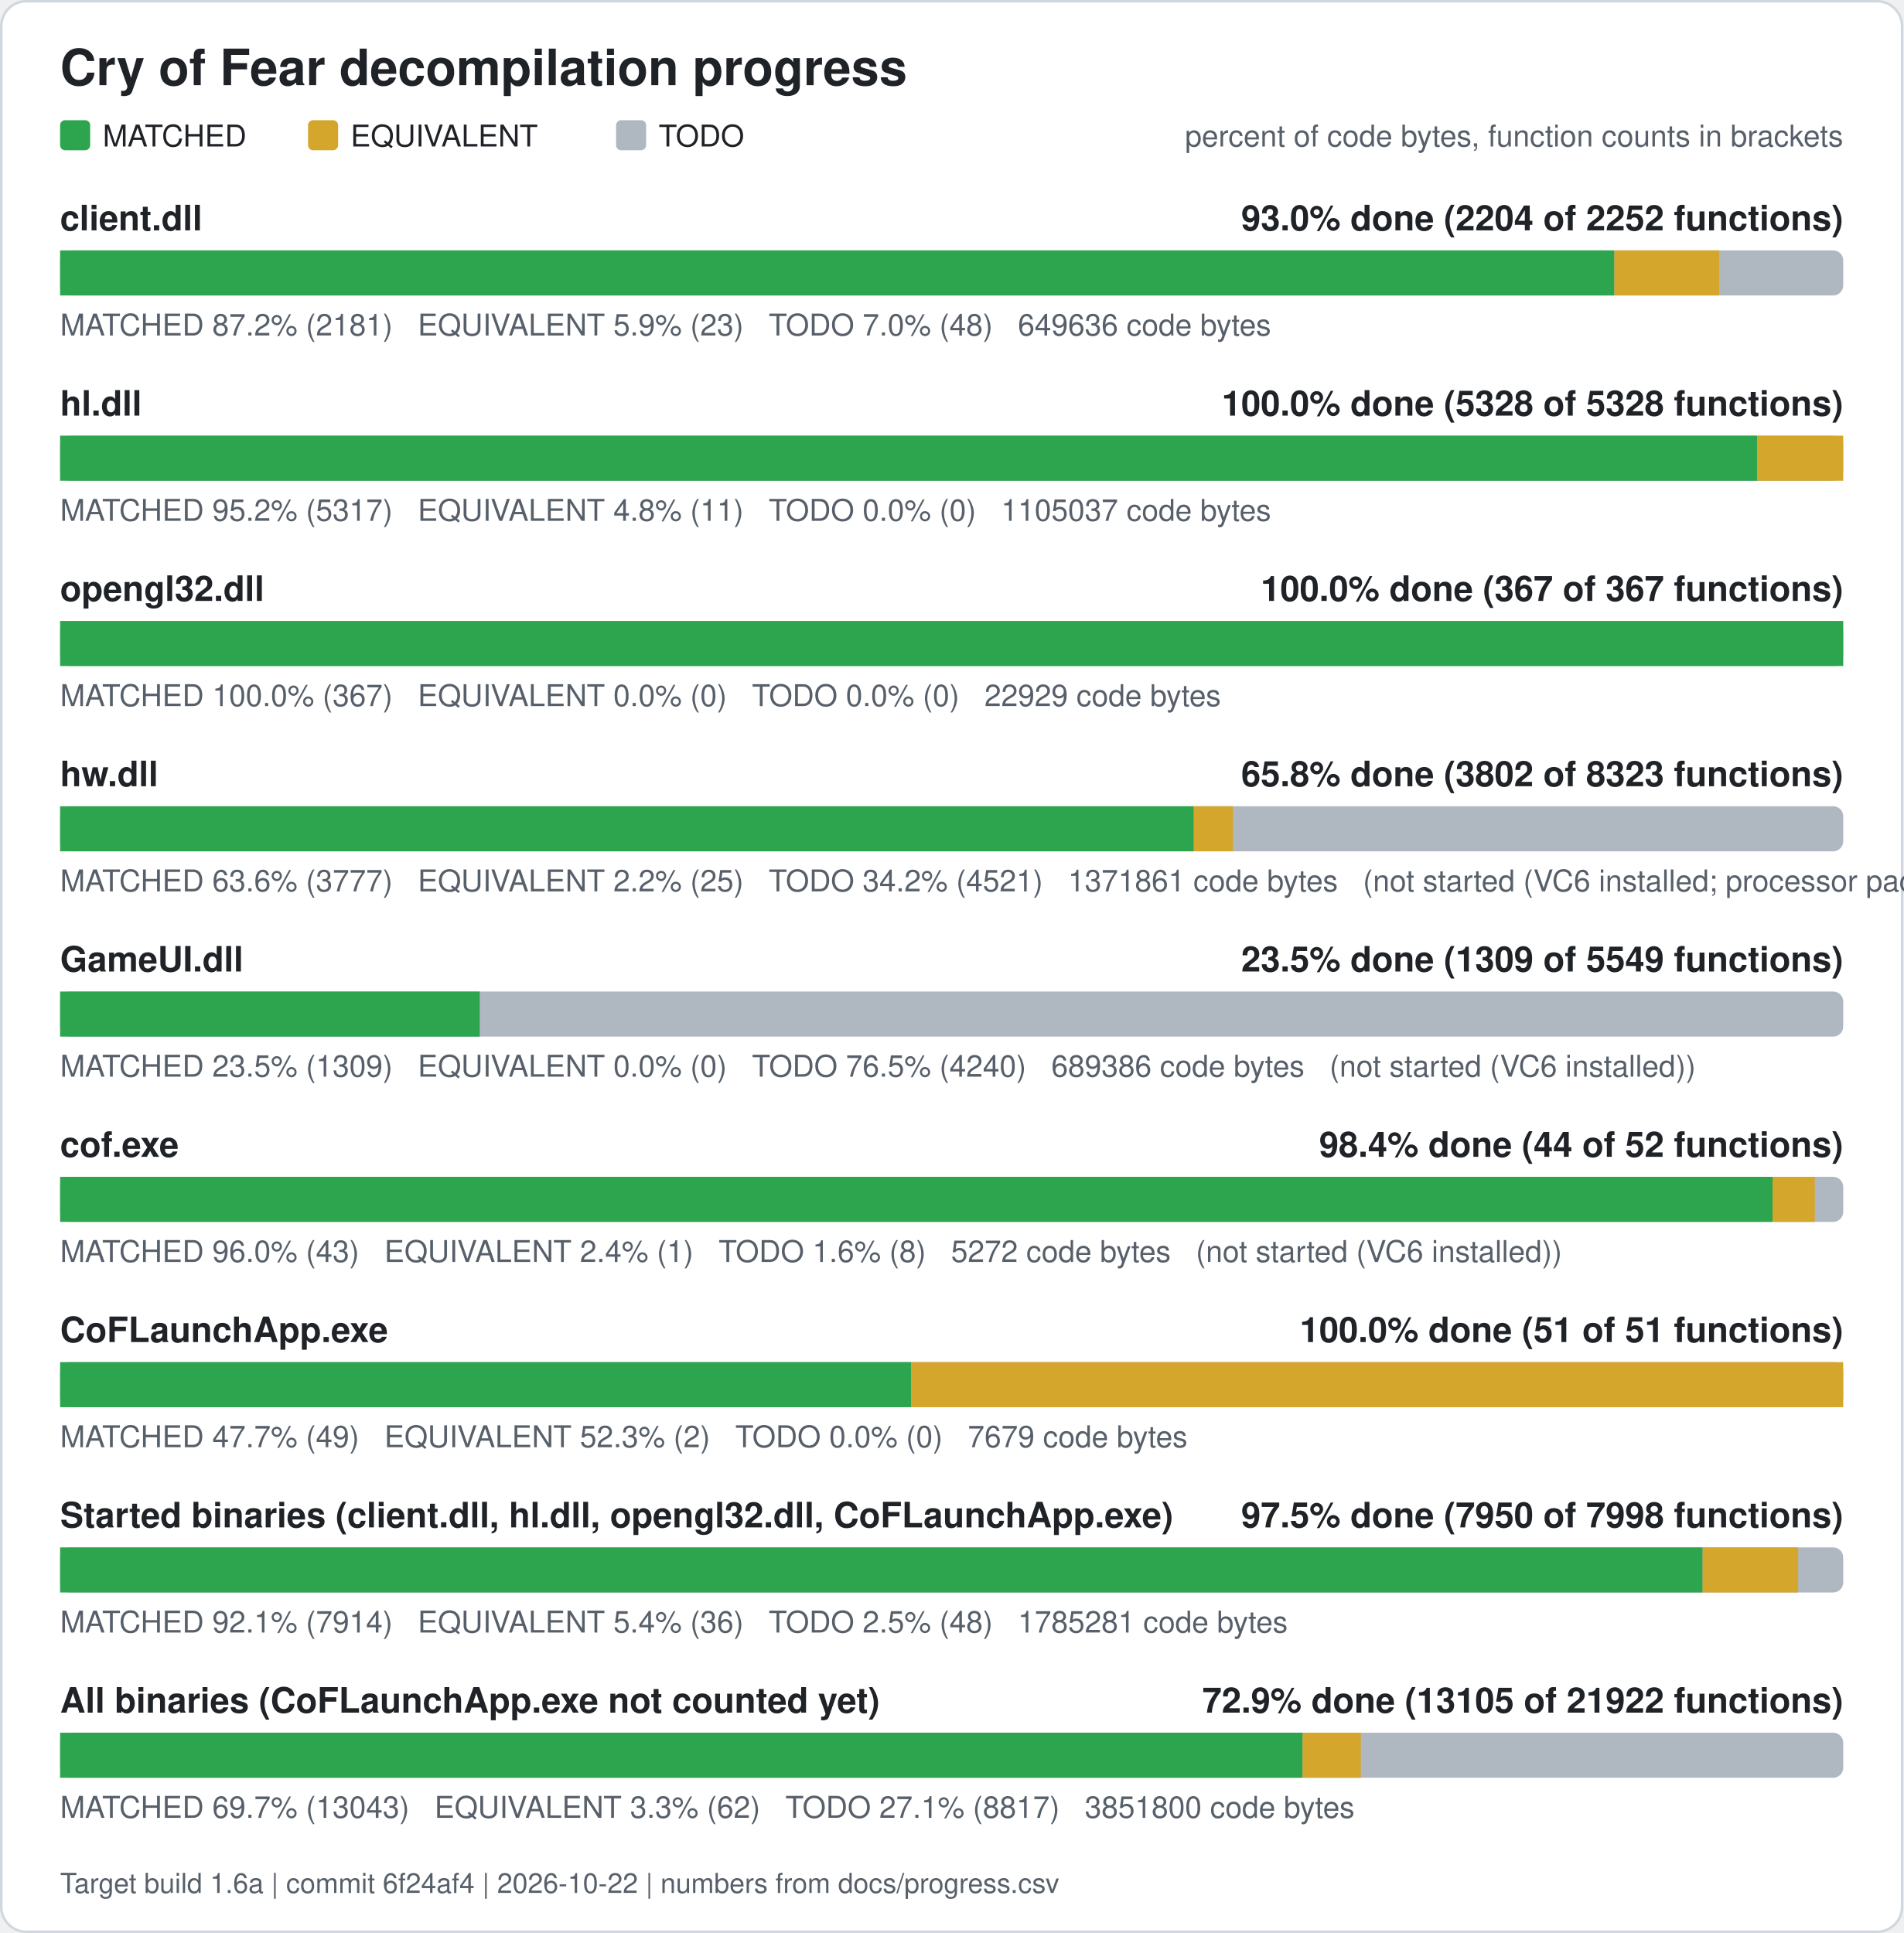
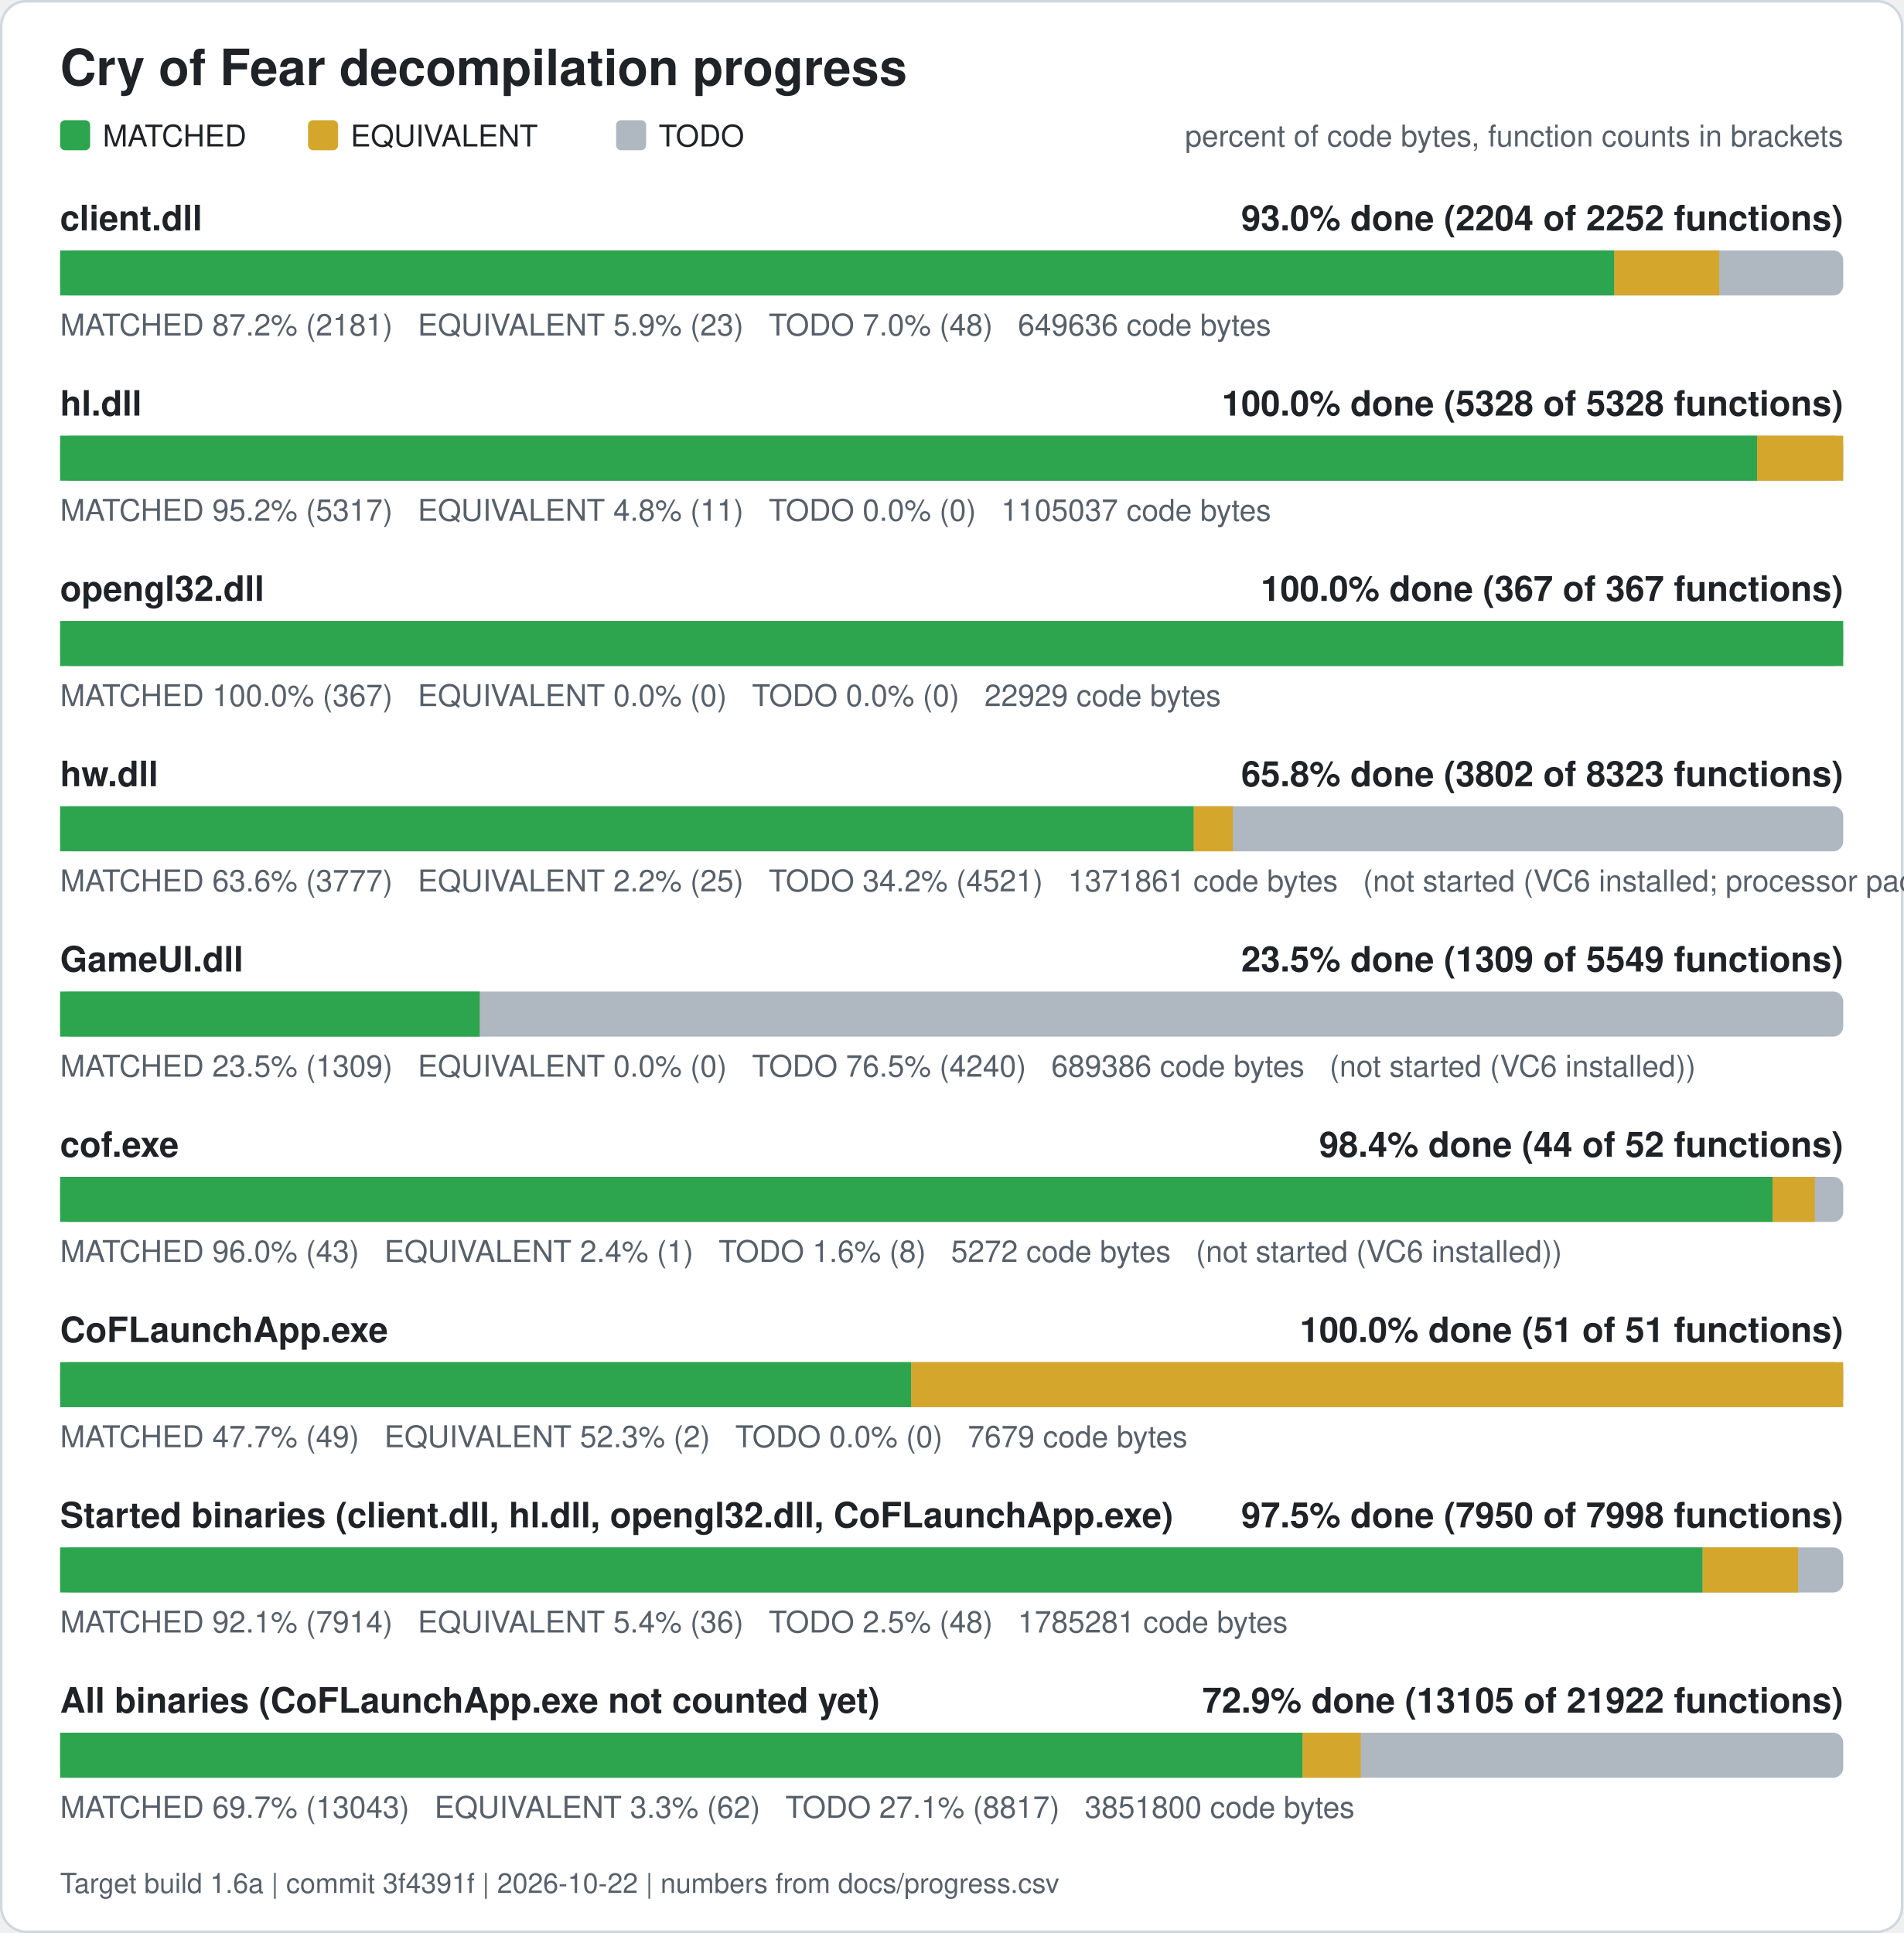
<svg xmlns="http://www.w3.org/2000/svg" width="760" height="772" viewBox="0 0 760 772" role="img" aria-label="Cry of Fear decompilation progress">
  <rect x="0.5" y="0.5" width="759" height="771" rx="10" fill="#ffffff" stroke="#d0d7de" />
  <text x="24" y="34" font-family="Segoe UI, Helvetica, Arial, sans-serif" font-size="20" font-weight="600" fill="#1f2328">Cry of Fear decompilation progress</text>
  <rect x="24" y="48" width="12" height="12" rx="2" fill="#2da44e" />
  <text x="41" y="58.5" font-family="Segoe UI, Helvetica, Arial, sans-serif" font-size="12" fill="#1f2328">MATCHED</text>
  <rect x="123" y="48" width="12" height="12" rx="2" fill="#d4a72c" />
  <text x="140" y="58.5" font-family="Segoe UI, Helvetica, Arial, sans-serif" font-size="12" fill="#1f2328">EQUIVALENT</text>
  <rect x="246" y="48" width="12" height="12" rx="2" fill="#afb8c1" />
  <text x="263" y="58.5" font-family="Segoe UI, Helvetica, Arial, sans-serif" font-size="12" fill="#1f2328">TODO</text>
  <text x="736" y="58.5" font-family="Segoe UI, Helvetica, Arial, sans-serif" font-size="12" fill="#57606a" text-anchor="end">percent of code bytes, function counts in brackets</text>
  <text x="24" y="92" font-family="Segoe UI, Helvetica, Arial, sans-serif" font-size="14" font-weight="600" fill="#1f2328">client.dll</text>
  <text x="736" y="92" font-family="Segoe UI, Helvetica, Arial, sans-serif" font-size="14" font-weight="600" fill="#1f2328" text-anchor="end">93.0% done (2204 of 2252 functions)</text>
  <rect x="24" y="100" width="712" height="18" rx="4" fill="#afb8c1" />
  <rect x="24.00" y="100" width="620.61" height="18" fill="#2da44e" />
  <rect x="644.61" y="100" width="41.89" height="18" fill="#d4a72c" />
  <text x="24" y="134" font-family="Segoe UI, Helvetica, Arial, sans-serif" font-size="12" fill="#57606a" xml:space="preserve">MATCHED 87.2% (2181)   EQUIVALENT 5.9% (23)   TODO 7.0% (48)   649636 code bytes</text>
  <text x="24" y="166" font-family="Segoe UI, Helvetica, Arial, sans-serif" font-size="14" font-weight="600" fill="#1f2328">hl.dll</text>
  <text x="736" y="166" font-family="Segoe UI, Helvetica, Arial, sans-serif" font-size="14" font-weight="600" fill="#1f2328" text-anchor="end">100.0% done (5328 of 5328 functions)</text>
  <rect x="24" y="174" width="712" height="18" rx="4" fill="#afb8c1" />
  <rect x="24.00" y="174" width="677.61" height="18" fill="#2da44e" />
  <rect x="701.61" y="174" width="34.39" height="18" fill="#d4a72c" />
  <text x="24" y="208" font-family="Segoe UI, Helvetica, Arial, sans-serif" font-size="12" fill="#57606a" xml:space="preserve">MATCHED 95.2% (5317)   EQUIVALENT 4.8% (11)   TODO 0.0% (0)   1105037 code bytes</text>
  <text x="24" y="240" font-family="Segoe UI, Helvetica, Arial, sans-serif" font-size="14" font-weight="600" fill="#1f2328">opengl32.dll</text>
  <text x="736" y="240" font-family="Segoe UI, Helvetica, Arial, sans-serif" font-size="14" font-weight="600" fill="#1f2328" text-anchor="end">100.0% done (367 of 367 functions)</text>
  <rect x="24" y="248" width="712" height="18" rx="4" fill="#afb8c1" />
  <rect x="24.00" y="248" width="712.00" height="18" fill="#2da44e" />
  <text x="24" y="282" font-family="Segoe UI, Helvetica, Arial, sans-serif" font-size="12" fill="#57606a" xml:space="preserve">MATCHED 100.0% (367)   EQUIVALENT 0.0% (0)   TODO 0.0% (0)   22929 code bytes</text>
  <text x="24" y="314" font-family="Segoe UI, Helvetica, Arial, sans-serif" font-size="14" font-weight="600" fill="#1f2328">hw.dll</text>
  <text x="736" y="314" font-family="Segoe UI, Helvetica, Arial, sans-serif" font-size="14" font-weight="600" fill="#1f2328" text-anchor="end">65.8% done (3802 of 8323 functions)</text>
  <rect x="24" y="322" width="712" height="18" rx="4" fill="#afb8c1" />
  <rect x="24.00" y="322" width="452.68" height="18" fill="#2da44e" />
  <rect x="476.68" y="322" width="15.62" height="18" fill="#d4a72c" />
  <text x="24" y="356" font-family="Segoe UI, Helvetica, Arial, sans-serif" font-size="12" fill="#57606a" xml:space="preserve">MATCHED 63.6% (3777)   EQUIVALENT 2.2% (25)   TODO 34.2% (4521)   1371861 code bytes   (not started (VC6 installed; processor pack and VS 2005 objects need those compilers))</text>
  <text x="24" y="388" font-family="Segoe UI, Helvetica, Arial, sans-serif" font-size="14" font-weight="600" fill="#1f2328">GameUI.dll</text>
  <text x="736" y="388" font-family="Segoe UI, Helvetica, Arial, sans-serif" font-size="14" font-weight="600" fill="#1f2328" text-anchor="end">23.5% done (1309 of 5549 functions)</text>
  <rect x="24" y="396" width="712" height="18" rx="4" fill="#afb8c1" />
  <rect x="24.00" y="396" width="167.54" height="18" fill="#2da44e" />
  <text x="24" y="430" font-family="Segoe UI, Helvetica, Arial, sans-serif" font-size="12" fill="#57606a" xml:space="preserve">MATCHED 23.5% (1309)   EQUIVALENT 0.0% (0)   TODO 76.5% (4240)   689386 code bytes   (not started (VC6 installed))</text>
  <text x="24" y="462" font-family="Segoe UI, Helvetica, Arial, sans-serif" font-size="14" font-weight="600" fill="#1f2328">cof.exe</text>
  <text x="736" y="462" font-family="Segoe UI, Helvetica, Arial, sans-serif" font-size="14" font-weight="600" fill="#1f2328" text-anchor="end">98.4% done (44 of 52 functions)</text>
  <rect x="24" y="470" width="712" height="18" rx="4" fill="#afb8c1" />
  <rect x="24.00" y="470" width="683.77" height="18" fill="#2da44e" />
  <rect x="707.77" y="470" width="16.88" height="18" fill="#d4a72c" />
  <text x="24" y="504" font-family="Segoe UI, Helvetica, Arial, sans-serif" font-size="12" fill="#57606a" xml:space="preserve">MATCHED 96.0% (43)   EQUIVALENT 2.4% (1)   TODO 1.6% (8)   5272 code bytes   (not started (VC6 installed))</text>
  <text x="24" y="536" font-family="Segoe UI, Helvetica, Arial, sans-serif" font-size="14" font-weight="600" fill="#1f2328">CoFLaunchApp.exe</text>
  <text x="736" y="536" font-family="Segoe UI, Helvetica, Arial, sans-serif" font-size="14" font-weight="600" fill="#1f2328" text-anchor="end">100.0% done (51 of 51 functions)</text>
  <rect x="24" y="544" width="712" height="18" rx="4" fill="#afb8c1" />
  <rect x="24.00" y="544" width="339.82" height="18" fill="#2da44e" />
  <rect x="363.82" y="544" width="372.18" height="18" fill="#d4a72c" />
  <text x="24" y="578" font-family="Segoe UI, Helvetica, Arial, sans-serif" font-size="12" fill="#57606a" xml:space="preserve">MATCHED 47.7% (49)   EQUIVALENT 52.3% (2)   TODO 0.0% (0)   7679 code bytes</text>
  <text x="24" y="610" font-family="Segoe UI, Helvetica, Arial, sans-serif" font-size="14" font-weight="600" fill="#1f2328">Started binaries (client.dll, hl.dll, opengl32.dll, CoFLaunchApp.exe)</text>
  <text x="736" y="610" font-family="Segoe UI, Helvetica, Arial, sans-serif" font-size="14" font-weight="600" fill="#1f2328" text-anchor="end">97.5% done (7950 of 7998 functions)</text>
  <rect x="24" y="618" width="712" height="18" rx="4" fill="#afb8c1" />
  <rect x="24.00" y="618" width="655.86" height="18" fill="#2da44e" />
  <rect x="679.86" y="618" width="38.13" height="18" fill="#d4a72c" />
  <text x="24" y="652" font-family="Segoe UI, Helvetica, Arial, sans-serif" font-size="12" fill="#57606a" xml:space="preserve">MATCHED 92.1% (7914)   EQUIVALENT 5.4% (36)   TODO 2.5% (48)   1785281 code bytes</text>
  <text x="24" y="684" font-family="Segoe UI, Helvetica, Arial, sans-serif" font-size="14" font-weight="600" fill="#1f2328">All binaries (CoFLaunchApp.exe not counted yet)</text>
  <text x="736" y="684" font-family="Segoe UI, Helvetica, Arial, sans-serif" font-size="14" font-weight="600" fill="#1f2328" text-anchor="end">72.9% done (13105 of 21922 functions)</text>
  <rect x="24" y="692" width="712" height="18" rx="4" fill="#afb8c1" />
  <rect x="24.00" y="692" width="496.13" height="18" fill="#2da44e" />
  <rect x="520.13" y="692" width="23.26" height="18" fill="#d4a72c" />
  <text x="24" y="726" font-family="Segoe UI, Helvetica, Arial, sans-serif" font-size="12" fill="#57606a" xml:space="preserve">MATCHED 69.7% (13043)   EQUIVALENT 3.3% (62)   TODO 27.1% (8817)   3851800 code bytes</text>
-   <text x="24" y="756" font-family="Segoe UI, Helvetica, Arial, sans-serif" font-size="11" fill="#57606a">Target build 1.6a | commit 6f24af4 | 2026-10-22 | numbers from docs/progress.csv</text>
+   <text x="24" y="756" font-family="Segoe UI, Helvetica, Arial, sans-serif" font-size="11" fill="#57606a">Target build 1.6a | commit 3f4391f | 2026-10-22 | numbers from docs/progress.csv</text>
</svg>
